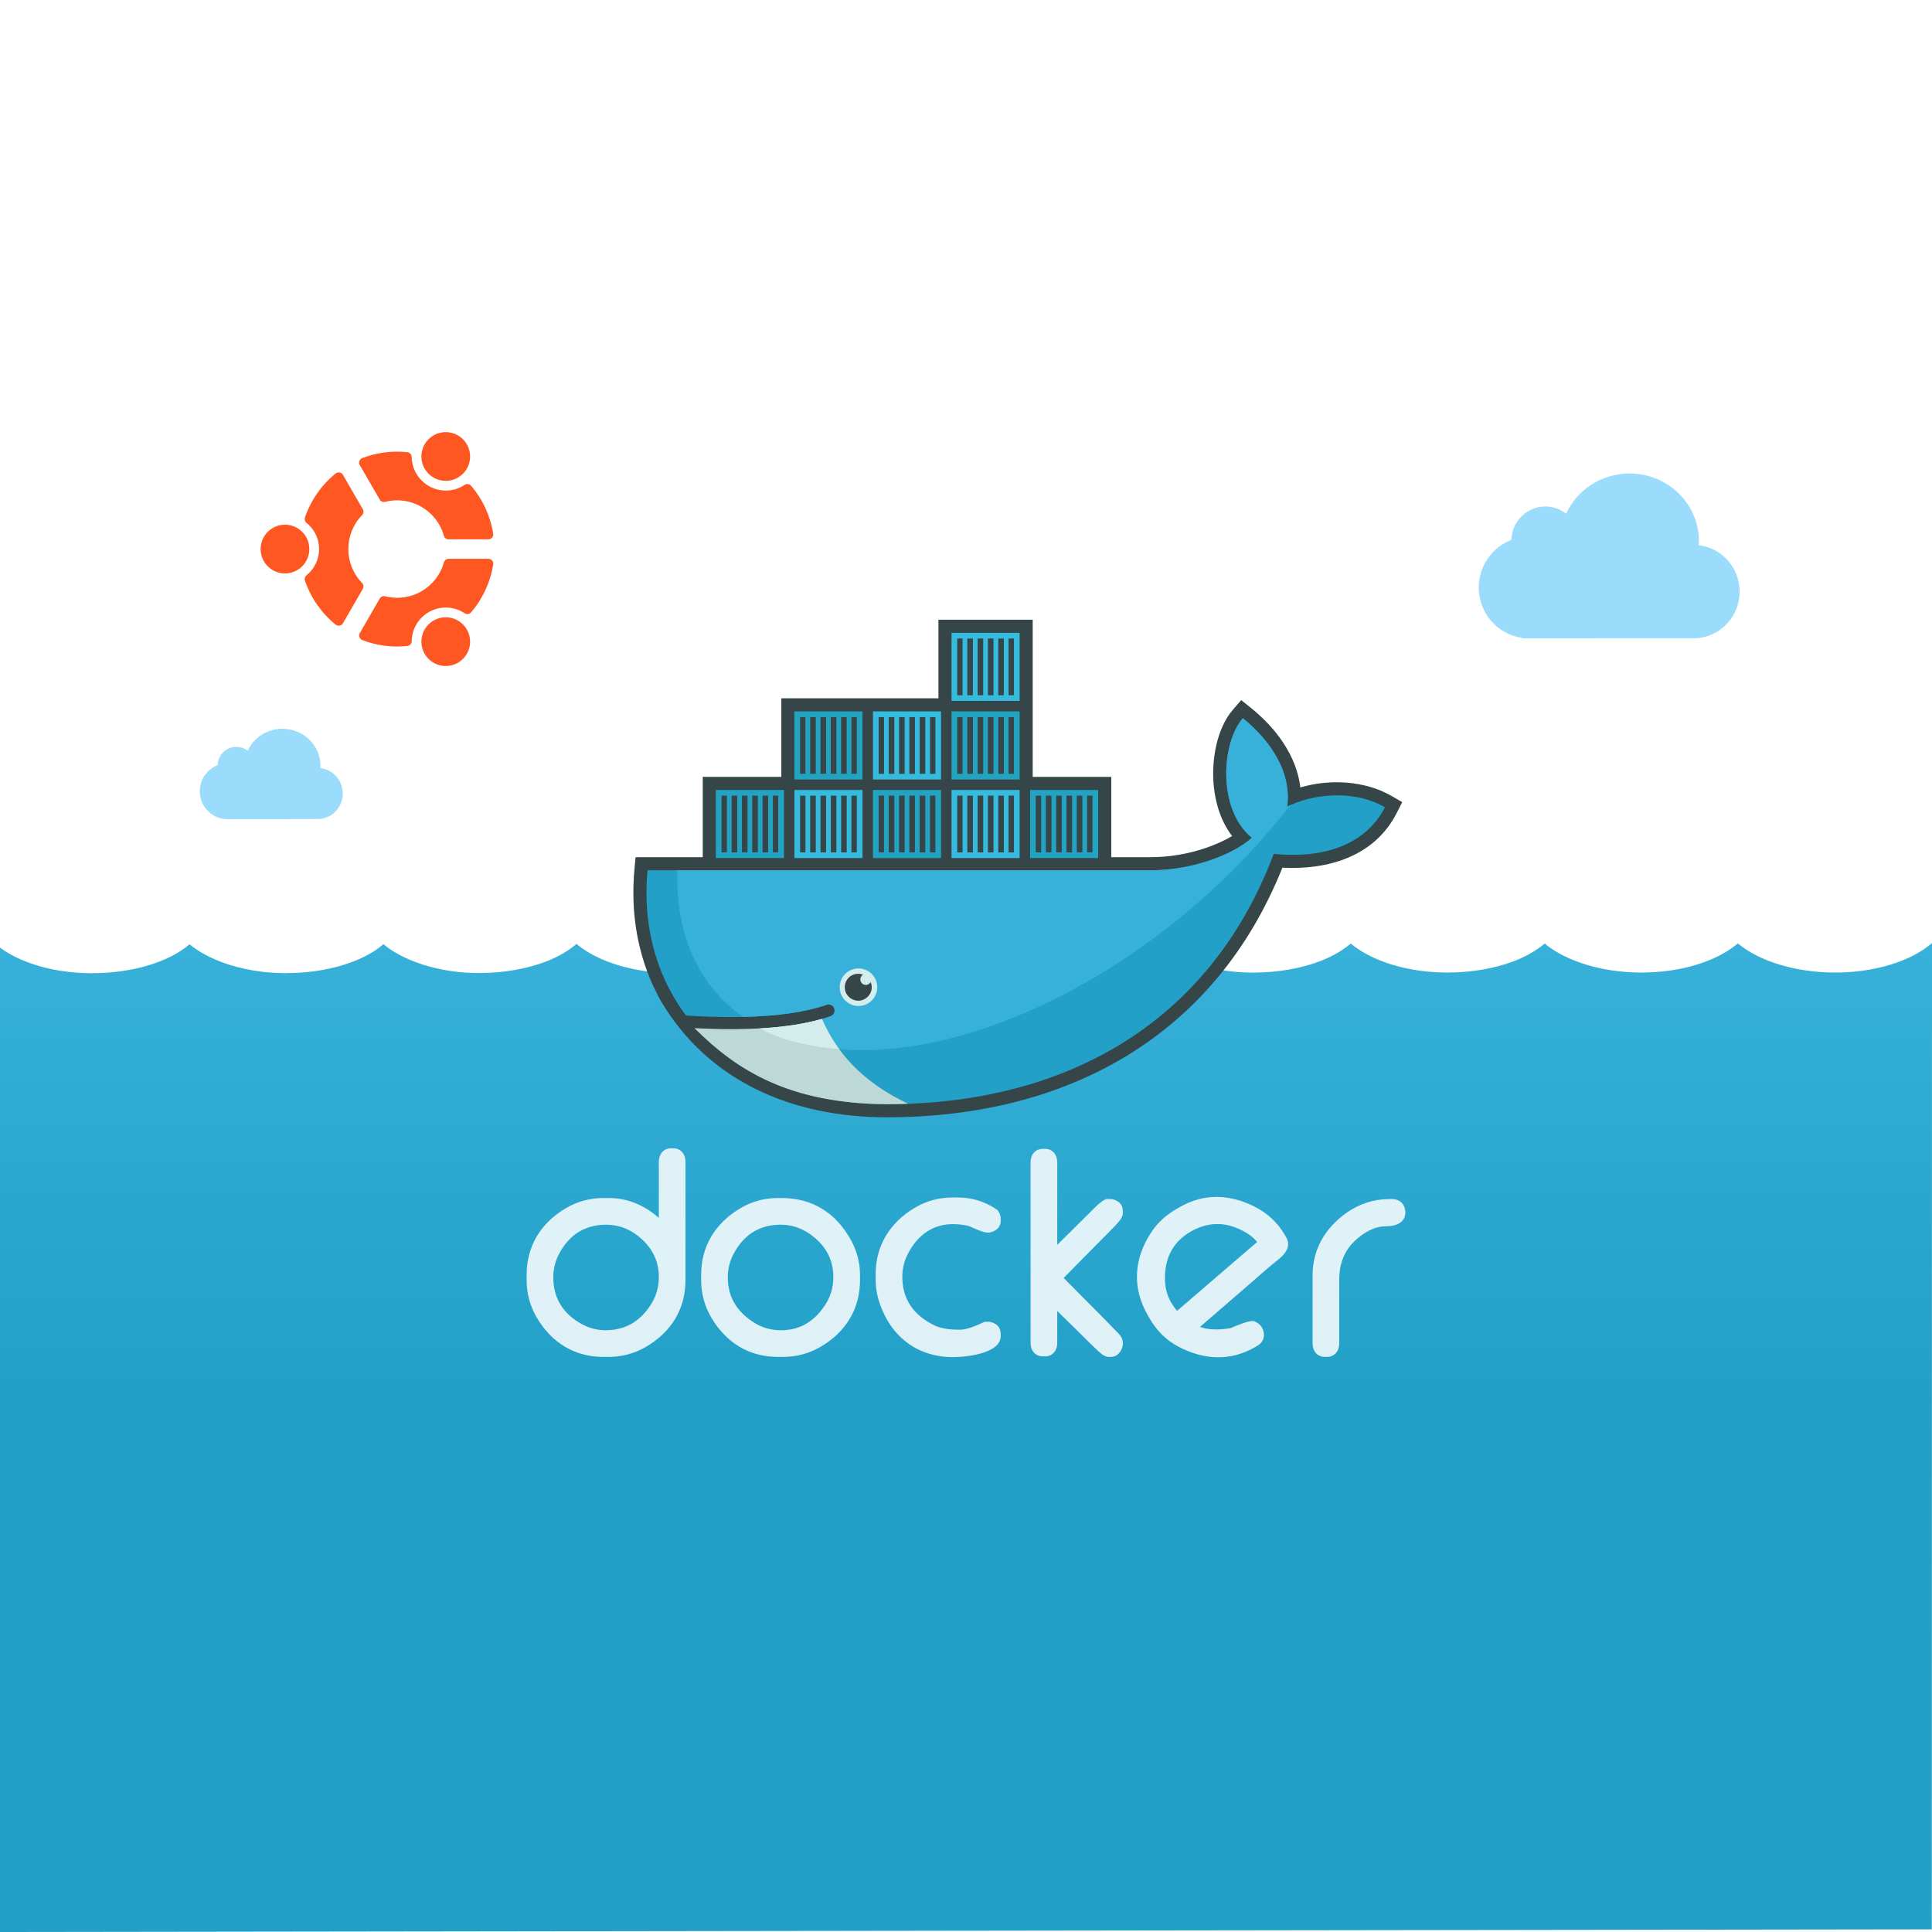
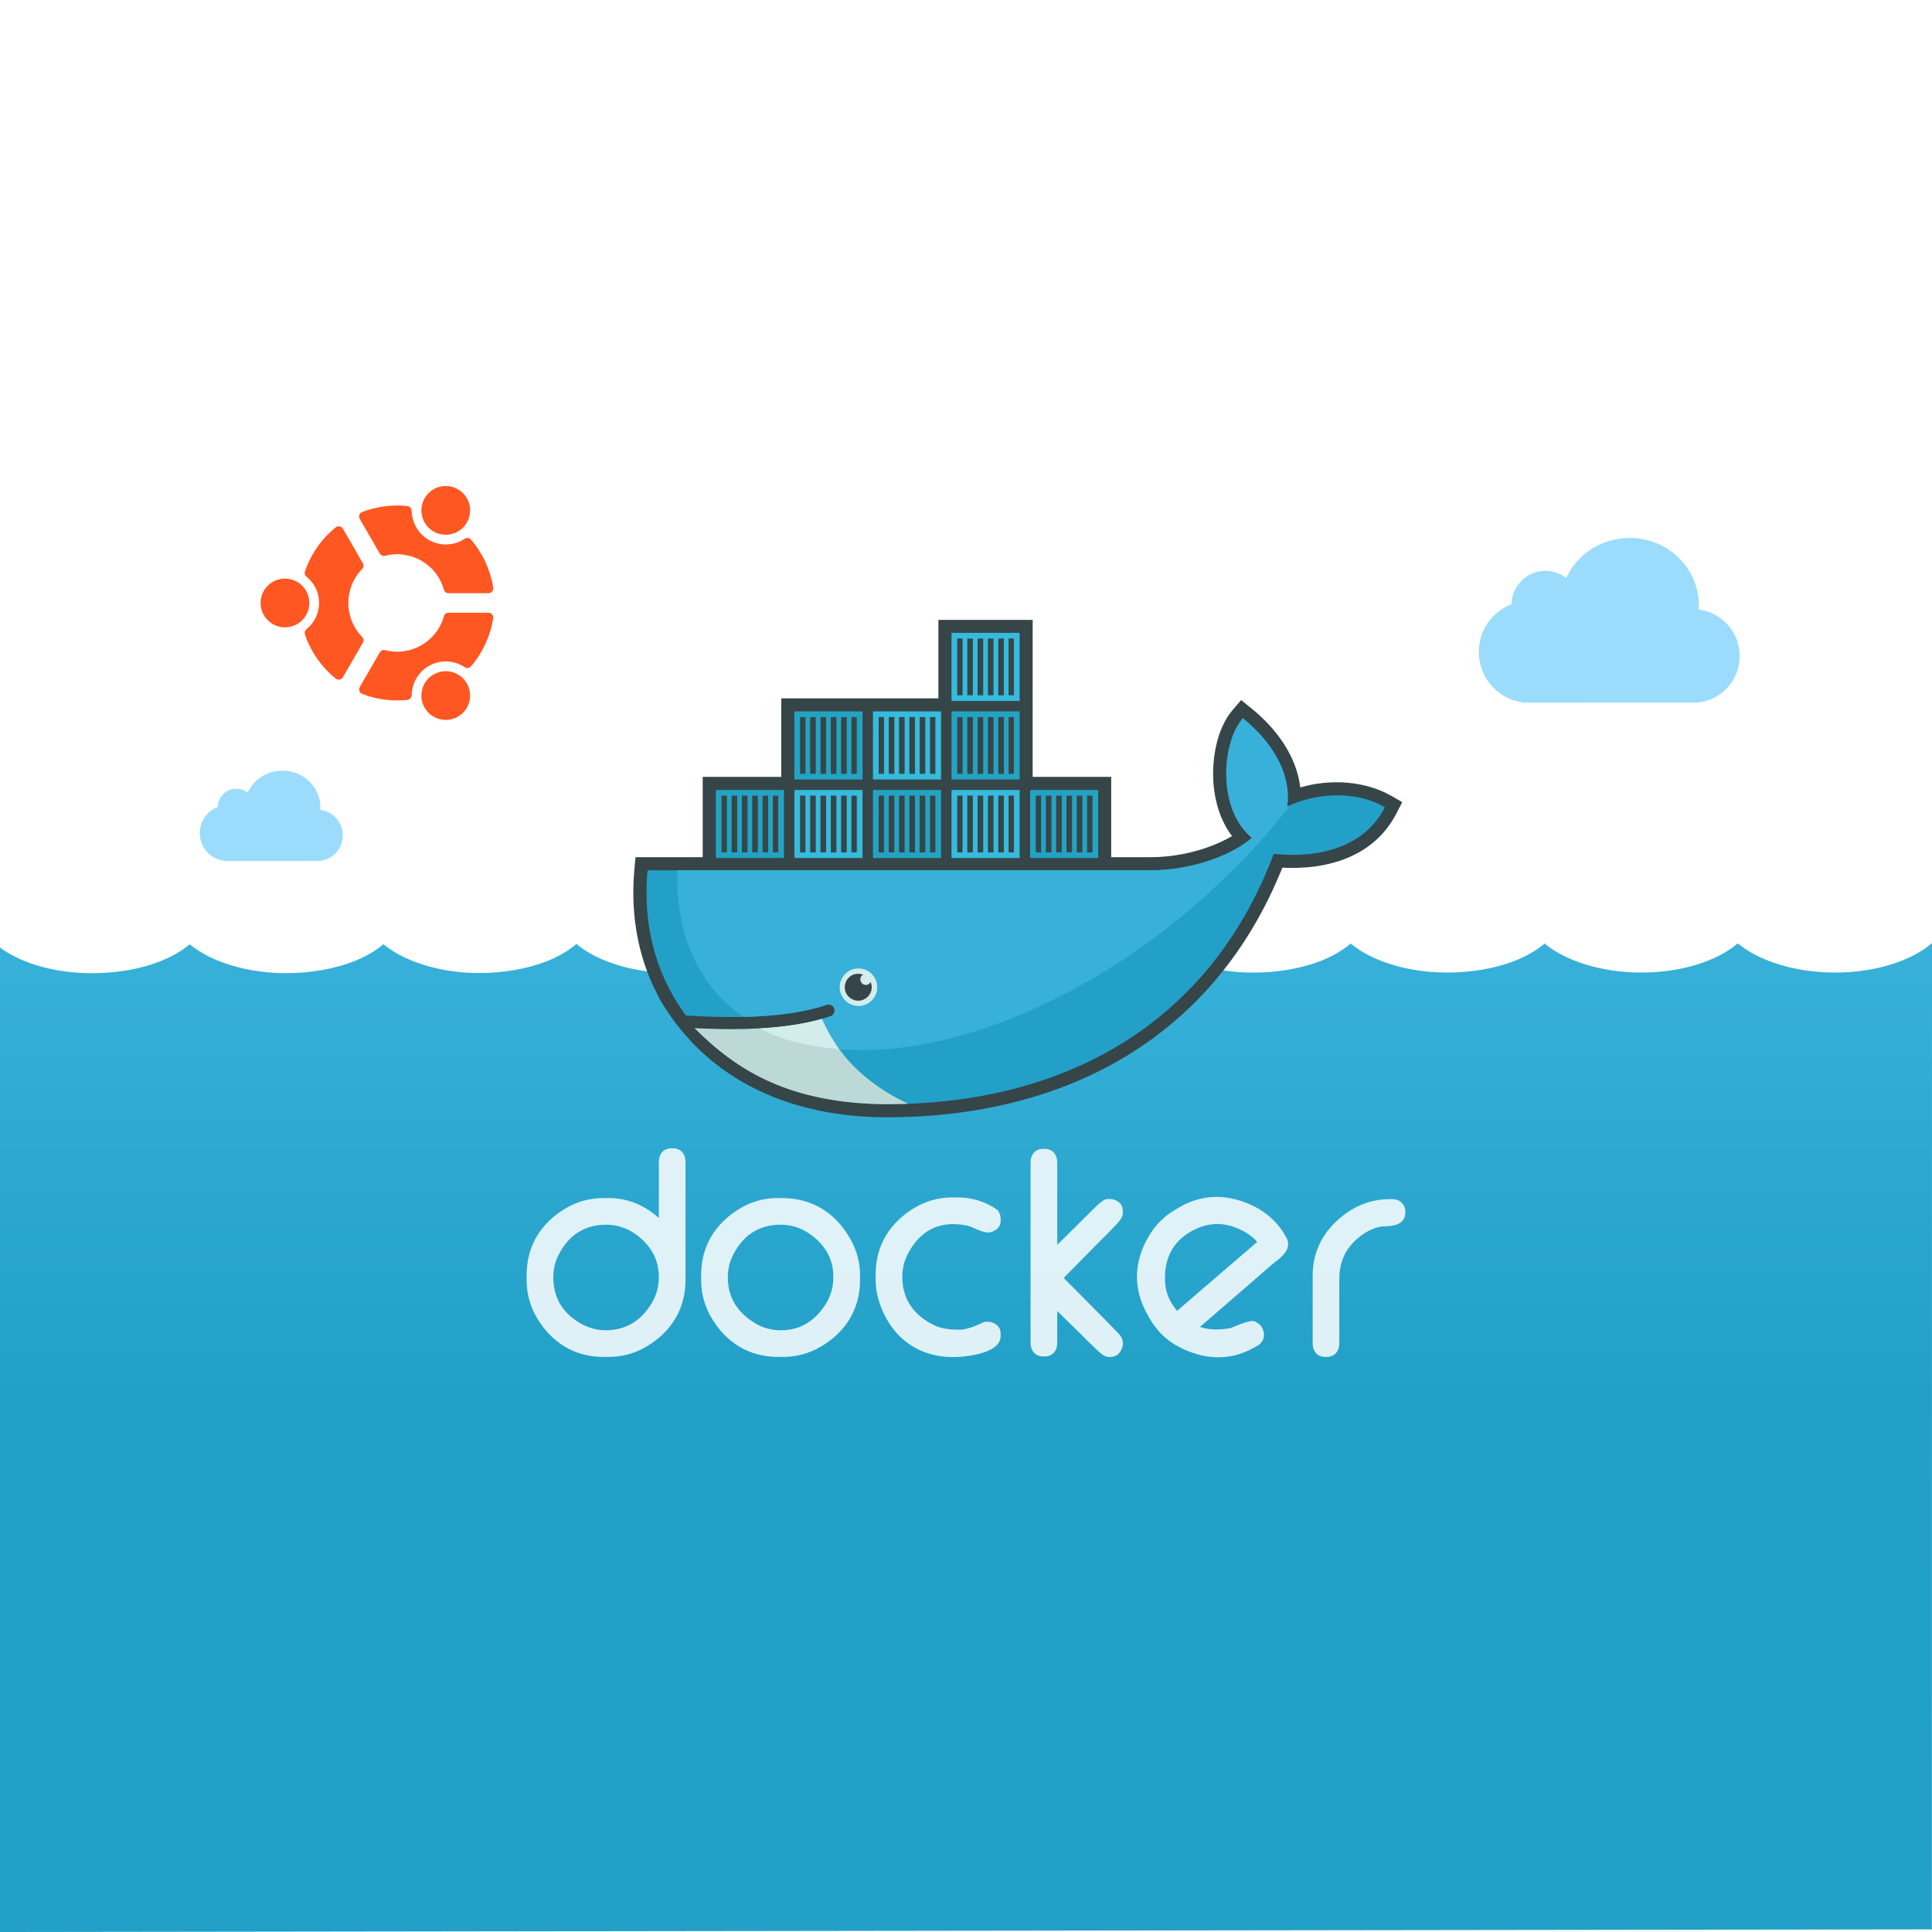
<svg xmlns="http://www.w3.org/2000/svg" width="1200" height="1200" viewBox="0 0 317.5 317.5">
  <defs>
-     <linearGradient id="A" x1="158.4" y1="134.622" x2="158.4" y2="208.052" gradientUnits="userSpaceOnUse">
+     <linearGradient id="A" x1="158.399" y1="155.114" x2="158.399" y2="228.544" gradientUnits="userSpaceOnUse">
      <stop offset="0" stop-color="#37b1d9" />
      <stop offset="1" stop-color="#22a0c8" />
    </linearGradient>
  </defs>
-   <g transform="translate(317.499 20.492)">
-     <path d="M-317.5-20.492H.001v317.5h-317.5z" fill="#fff" />
-     <g transform="translate(-317.5)">
-       <path d="M317.5 134.493c-3.36 2.914-9.255 4.842-15.923 4.842-6.535 0-12.483-1.898-15.897-4.723-.03.025-.06.05-.09.075l.048-.186c-2.59 2.247-6.69 3.903-11.488 4.546a34.63 34.63 0 0 1-4.446.287c-6.52 0-12.402-1.92-15.82-4.734l.022-.083c-1.208 1.048-2.75 1.966-4.53 2.715l-.3.126c-.117.047-.24.09-.358.137-3.104 1.17-6.876 1.84-10.913 1.84a33.56 33.56 0 0 1-3.137-.149l-.315-.03-.394-.047c-.414-.05-.823-.107-1.228-.172l-.3-.047-.534-.095-.785-.158-.316-.07-.9-.214c-.342-.1-.666-.182-.985-.278l-.102-.03c-2.032-.62-3.848-1.434-5.345-2.395-.502-.322-.97-.66-1.395-1.014-.03-.002-.048-.014-.064-.028l.022-.083c-1.294 1.122-2.965 2.097-4.91 2.872-3.16 1.237-7.036 1.946-11.19 1.946a33.73 33.73 0 0 1-2.443-.09c-5.47-.435-10.28-2.204-13.23-4.647l.008-.044c-1.12.97-2.524 1.828-4.14 2.545l-.67.283c-3.166 1.25-7.07 1.968-11.253 1.968a33.55 33.55 0 0 1-3.137-.149l-.315-.03-.394-.047c-3.752-.448-7.135-1.523-9.736-3.002-.024-.014-.05-.027-.074-.04-.104-.06-.2-.123-.302-.184-.41-.25-.8-.507-1.166-.778l.004.017c-.24-.173-.468-.35-.687-.53l.008-.044c-1.1.962-2.497 1.815-4.097 2.528-3.284 1.434-7.46 2.27-11.967 2.27a32.5 32.5 0 0 1-6.187-.586l-.643-.132c-.007-.001-.014-.003-.02-.004-3.6-.8-6.704-2.218-8.838-3.975l.022-.083c-1.208 1.048-2.75 1.966-4.53 2.715l-.3.126c-.117.047-.24.09-.358.137-3.104 1.17-6.876 1.84-10.913 1.84a33.53 33.53 0 0 1-3.137-.149l-.315-.03-.394-.047c-.414-.05-.823-.107-1.228-.172l-.3-.047-.534-.095-.785-.158-.316-.07-.9-.214c-.344-.1-.668-.182-.987-.278-.034-.01-.068-.02-.102-.03-2.032-.62-3.848-1.434-5.345-2.395-.502-.322-.97-.66-1.395-1.014-.03-.002-.048-.015-.064-.028l.02-.083c-1.294 1.122-2.965 2.097-4.91 2.872-3.16 1.237-7.037 1.946-11.192 1.946a33.73 33.73 0 0 1-2.443-.09c-5.47-.435-10.28-2.204-13.23-4.647a12.71 12.71 0 0 1-.665.534c-.19.143-.393.28-.596.42-.046.03-.09.064-.135.094-.176.115-.36.226-.546.337l-.24.147c-.165.095-.338.185-.51.276l-.323.174a19.81 19.81 0 0 1-.663.318l-.208.1a21.69 21.69 0 0 1-.919.387c-3.166 1.25-7.07 1.968-11.253 1.968-1.07 0-2.115-.053-3.137-.15l-.315-.03-.394-.047c-3.752-.448-7.135-1.523-9.736-3.002-.024-.014-.05-.026-.074-.04-.104-.06-.2-.123-.302-.184a15.75 15.75 0 0 1-1.166-.778l.004.017c-.24-.173-.468-.35-.687-.53-3.387 2.914-9.362 4.753-16.056 4.753-6.16 0-11.656-1.66-15.124-4.23V297.01l317.5-.434z" fill="url(#A)" />
-       <g transform="matrix(.075074 0 0 .075074 42.72801 50.521)" fill="#ff5722">
-         <circle cx="54.674" cy="256" r="53.333" />
-         <circle cx="406.61" cy="458.667" r="53.333" />
-         <circle cx="406.61" cy="53.333" r="53.333" />
-         <path d="M262.098 147.67c2.383 4.13 7.216 6.176 11.84 5.013 55.924-14.4 113.1 18.592 128.597 74.22 1.298 4.593 5.5 7.764 10.26 7.765h87.168a10.67 10.67 0 0 0 10.673-10.661 10.76 10.76 0 0 0-.134-1.691 212.78 212.78 0 0 0-48.512-104.98 10.67 10.67 0 0 0-13.995-1.877A74.27 74.27 0 0 1 406.673 128c-40.78-.145-73.96-32.87-74.667-73.643a10.67 10.67 0 0 0-9.536-10.453c-33.448-3.504-67.25.925-98.667 12.928a10.67 10.67 0 0 0-6.143 13.778 10.66 10.66 0 0 0 .724 1.518zm237.888 129.663h-87.168c-4.772.001-8.963 3.173-10.26 7.765-15.5 55.642-72.67 88.643-128.597 74.22-4.624-1.163-9.457.884-11.84 5.013l-43.605 75.54a10.67 10.67 0 0 0 3.9 14.572 10.66 10.66 0 0 0 1.518.724c31.384 12.127 65.217 16.56 98.667 12.928a10.67 10.67 0 0 0 9.536-10.453c.472-41.14 34.205-74.1 75.345-73.637a74.49 74.49 0 0 1 40.516 12.538 10.67 10.67 0 0 0 14.016-1.941 212.78 212.78 0 0 0 48.512-104.917 10.67 10.67 0 0 0-8.847-12.218c-.56-.1-1.126-.134-1.692-.134zM223.548 330.26c-40.254-41.333-40.254-107.2 0-148.544a10.67 10.67 0 0 0 1.579-12.8l-43.54-75.37a10.67 10.67 0 0 0-7.317-5.163 11.13 11.13 0 0 0-8.66 2.133 213.5 213.5 0 0 0-67.243 96.32 10.67 10.67 0 0 0 3.307 11.712c31.735 25.306 36.947 71.546 11.64 103.28a73.49 73.49 0 0 1-11.641 11.641 10.67 10.67 0 0 0-3.307 11.712 213.51 213.51 0 0 0 67.221 96.235 10.73 10.73 0 0 0 6.74 2.4 11.65 11.65 0 0 0 1.92-.17c3.078-.564 5.754-2.452 7.317-5.163l43.54-75.413a10.68 10.68 0 0 0-1.557-12.798z" />
-       </g>
-       <path d="M40.705 102.888a3.02 3.02 0 0 0-1.874-.648c-1.663 0-3.016 1.34-3.058 3.013a4.58 4.58 0 0 0-2.939 4.288c0 2.32 1.704 4.235 3.916 4.537v.042l15.666-.007c2.184-.13 3.916-1.96 3.916-4.2 0-2.16-1.6-3.942-3.684-4.18l.012-.398c0-3.35-2.795-6.064-6.242-6.064-2.55 0-4.745 1.487-5.714 3.62M257.38 63.923a5.51 5.51 0 0 0-3.419-1.183c-3.033 0-5.502 2.447-5.58 5.496-3.132 1.187-5.36 4.243-5.36 7.823 0 4.23 3.1 7.726 7.143 8.276v.076l28.578-.013c3.985-.235 7.143-3.575 7.143-7.662 0-3.943-2.94-7.2-6.72-7.626a15.98 15.98 0 0 0 .022-.727c0-6.1-5.098-11.06-11.386-11.06-4.654 0-8.656 2.713-10.423 6.602" fill="#9bdcfd" />
-       <g transform="matrix(.264583 0 0 .264583 -4.47381 218.425)" fill-rule="evenodd">
-         <path d="M658.347-420.465h48.794v49.88h24.67c11.395 0 23.112-2.03 33.9-5.685 5.303-1.8 11.252-4.3 16.482-7.447-6.888-8.992-10.405-20.347-11.438-31.54-1.408-15.225 1.664-35.04 11.967-46.956l5.13-5.932 6.11 4.914c15.387 12.362 28.33 29.638 30.61 49.33 18.53-5.45 40.284-4.16 56.614 5.264l6.7 3.867-3.525 6.884c-13.813 26.955-42.69 35.307-70.922 33.83-42.245 105.22-134.217 155.033-245.732 155.033-57.615 0-110.47-21.537-140.572-72.653l-.493-.832-4.385-8.924c-10.174-22.5-13.554-47.148-11.263-71.778l.69-7.377h41.726v-49.88h48.79v-48.794h97.59v-48.794h58.554v97.587" fill="#364548" />
-         <path d="M816.43-402.01c3.27-25.427-15.757-45.398-27.557-54.882-13.6 15.722-15.712 56.928 5.623 74.276-11.907 10.576-36.995 20.16-62.685 20.16H419.1c-2.497 26.817 2.21 51.512 12.963 72.648l3.557 6.508a120.64 120.64 0 0 0 7.373 11.062c12.857.826 24.7 1.1 35.555.87h.004c21.31-.47 38.7-2.987 51.88-7.554a3.76 3.76 0 0 1 4.667 2.357 3.76 3.76 0 0 1-2.207 4.74c-1.754.6-3.58 1.178-5.467 1.718h-.008c-10.377 2.964-21.505 4.957-35.862 5.843.854.016-.888.128-.892.128-.49.032-1.103.102-1.594.128-5.65.318-11.75.384-17.984.384-6.82 0-13.535-.128-21.044-.512l-.192.128c26.055 29.285 66.795 46.85 117.863 46.85 108.077 0 199.75-47.9 240.344-155.47 28.8 2.955 56.478-4.39 69.068-28.968-20.054-11.572-45.844-7.883-60.694-.418" fill="#22a0c8" />
-         <path d="M816.43-402.01c3.27-25.427-15.757-45.398-27.557-54.882-13.6 15.722-15.712 56.928 5.623 74.276-11.907 10.576-36.995 20.16-62.685 20.16H437.617c-1.276 41.07 13.964 72.243 40.928 91.09h.006c21.31-.47 38.7-2.987 51.88-7.554a3.76 3.76 0 0 1 4.667 2.357 3.76 3.76 0 0 1-2.207 4.74c-1.754.6-3.58 1.178-5.467 1.718h-.008c-10.377 2.964-22.46 5.213-36.818 6.1-.004 0-.348-.33-.352-.33 36.782 18.868 90.114 18.8 151.26-4.688 68.562-26.34 132.363-76.52 176.878-133.917a53.55 53.55 0 0 0-1.957.93" fill="#37b1d9" />
-         <path d="M461.543-412.333h42.29v42.29h-42.29zm3.523 3.525h3.337v35.24h-3.337zm6.274 0h3.472v35.24h-3.47v-35.24zm6.406 0h3.472v35.24h-3.472zm6.4 0h3.47v35.24h-3.47zm6.408 0h3.47v35.24h-3.47zm6.406 0h3.34v35.24h-3.34zm13.367-52.32h42.292v42.287h-42.294v-42.287zm3.525 3.525h3.335v35.24h-3.335zm6.274 0h3.47v35.24h-3.468v-35.24zm6.406 0h3.47v35.24h-3.47zm6.408 0h3.47v35.24h-3.47zm6.408 0h3.472v35.24h-3.472zm6.406 0h3.342v35.24h-3.342z" fill="#23a3c2" />
-         <path d="M510.336-412.333h42.292v42.29h-42.294v-42.29zm3.525 3.525h3.335v35.24h-3.335zm6.274 0h3.47v35.24h-3.468v-35.24zm6.406 0h3.47v35.24h-3.47zm6.408 0h3.47v35.24h-3.47zm6.408 0h3.472v35.24h-3.472zm6.406 0h3.342v35.24h-3.342z" fill="#34bbde" />
-         <path d="M559.132-412.333h42.29v42.29h-42.29zm3.523 3.525H566v35.24h-3.335zm6.274 0h3.47v35.24h-3.47zm6.408 0h3.47v35.24h-3.47zm6.408 0h3.47v35.24h-3.47zm6.406 0h3.474v35.24h-3.474zm6.408 0h3.337v35.24h-3.337z" fill="#23a3c2" />
-         <path d="M559.132-461.126h42.29v42.287h-42.29zm3.523 3.525H566v35.24h-3.335zm6.274 0h3.47v35.24h-3.47zm6.408 0h3.47v35.24h-3.47zm6.408 0h3.47v35.24h-3.47zm6.406 0h3.474v35.24h-3.474zm6.408 0h3.337v35.24h-3.337zm13.367 45.268h42.29v42.29h-42.29zm3.525 3.525h3.335v35.24h-3.335zm6.274 0h3.47v35.24h-3.47zm6.406 0h3.47v35.24h-3.47zm6.408 0H634v35.24h-3.472zm6.408 0h3.472v35.24h-3.472zm6.408 0h3.337v35.24h-3.337z" fill="#34bbde" />
-         <path d="M607.925-461.126h42.29v42.287h-42.29zm3.525 3.525h3.335v35.24h-3.335zm6.274 0h3.47v35.24h-3.47zm6.406 0h3.47v35.24h-3.47zm6.408 0H634v35.24h-3.472zm6.408 0h3.472v35.24h-3.472zm6.408 0h3.337v35.24h-3.337z" fill="#23a3c2" />
-         <path d="M607.925-509.922h42.29v42.294h-42.29zm3.525 3.523h3.335v35.243h-3.335V-506.4zm6.274 0h3.47v35.243h-3.47V-506.4zm6.406 0h3.47v35.243h-3.47V-506.4zm6.408 0H634v35.243h-3.472V-506.4zm6.408 0h3.472v35.243h-3.472V-506.4zm6.408 0h3.337v35.243h-3.337V-506.4z" fill="#34bbde" />
-         <path d="M656.72-412.333h42.29v42.29h-42.29zm3.52 3.525h3.34v35.24h-3.337v-35.24zm6.274 0h3.472v35.24h-3.47v-35.24zm6.4 0h3.472v35.24h-3.472zm6.406 0h3.472v35.24h-3.472zm6.4 0h3.47v35.24h-3.47zm6.406 0h3.337v35.24h-3.337z" fill="#23a3c2" />
-         <path d="M549.98-301.48a11.67 11.67 0 0 1 10.233 17.548 11.67 11.67 0 0 1-21.746-5.883 11.67 11.67 0 0 1 11.512-11.665" fill="#d3ecec" />
-         <path d="M549.98-298.17a8.32 8.32 0 0 1 3.024.565c-3.01 1.747-1.777 6.35 1.703 6.36 1.29 0 2.41-.715 2.992-1.773 3.168 7.632-5.482 14.737-12.353 10.15s-3.63-15.3 4.635-15.302" fill="#364548" />
-         <path d="M580.99-217.408c-28.893-13.7-44.75-32.35-53.573-52.694-10.733 3.062-23.633 5.02-38.623 5.862-5.646.316-11.587.478-17.818.478-7.187 0-14.76-.213-22.71-.634 26.497 26.482 59.092 46.87 119.447 47.24a351.46 351.46 0 0 0 13.279-.252" fill="#bdd9d7" />
-         <path d="M538.15-251.328c-3.997-5.426-7.874-12.246-10.725-18.778-10.733 3.066-23.637 5.025-38.63 5.868 10.298 5.59 25.024 10.768 49.357 12.9" fill="#d3ecec" />
-         <path d="M426.133-146.52v-34.95c0-4.593 2.87-8.282 7.626-8.282h1.316c4.753 0 7.61 3.693 7.61 8.282v73.582c0 17.943-8.865 32.22-24.313 41.316-7.077 4.193-15.154 6.396-23.38 6.376H391.7c-17.947 0-32.206-8.87-41.316-24.31a45.53 45.53 0 0 1-6.374-23.384v-3.28c0-17.95 8.87-32.22 24.304-41.33 7.075-4.2 15.157-6.405 23.386-6.376h3.283c12.146 0 22.45 4.708 31.14 12.355zM360.57-109.53c0 12.962 6.282 22.707 17.64 28.923 4.593 2.512 9.578 3.862 14.818 3.862 12.723 0 22.16-6.002 28.668-16.783 3.027-5.016 4.437-10.503 4.437-16.337 0-11.236-5.32-20.004-14.374-26.517-5.5-3.947-11.67-5.928-18.41-5.928-13.867 0-23.847 7.006-29.837 19.45-2.02 4.208-2.944 8.675-2.944 13.33zm139.538-49.344h2.294c19.178 0 33.763 9.303 43.006 26.043 3.695 6.697 5.673 14.006 5.673 21.664v3.28c0 17.943-8.848 32.24-24.32 41.318-7.162 4.202-15.074 6.374-23.375 6.374h-3.28c-17.947 0-32.2-8.87-41.316-24.31-4.2-7.075-6.405-15.156-6.38-23.384v-3.28c0-17.952 8.905-32.174 24.302-41.327 7.158-4.253 15.076-6.38 23.394-6.38zm-31.144 49.344c0 12.582 6.173 21.837 16.8 28.346 5 3.055 10.486 4.44 16.315 4.44 12.432 0 21.62-6.304 28.017-16.796 3.05-5.003 4.43-10.5 4.43-16.324 0-11.7-5.635-20.637-15.27-27.113-5.278-3.552-11.155-5.332-17.512-5.332-13.867 0-23.847 7.006-29.835 19.45-2.025 4.208-2.948 8.675-2.948 13.33zM619.89-140.99c-2.5-1.17-7.177-1.56-9.877-1.662-13.83-.52-23.834 7.267-29.704 19.466-2.027 4.208-2.952 8.662-2.952 13.318 0 14.177 7.444 24.104 20.098 30.155 4.622 2.21 10.59 2.627 15.643 2.627 4.443 0 10.723-2.72 14.666-4.595l.684-.325h3.06l.338.068c3.764.784 6.605 3.17 6.605 7.22v1.638c0 10.078-18.417 12.385-25.445 12.876-24.8 1.715-43.348-11.904-50.418-35.56-1.228-4.108-1.782-8.188-1.782-12.468v-3.275c0-17.95 8.907-32.167 24.302-41.312 7.158-4.25 15.074-6.387 23.4-6.387h3.28c8.822 0 16.948 2.506 24.232 7.48l.598.414.378.624c.786 1.303 1.463 2.81 1.463 4.362v1.638c0 4.225-3.16 6.498-6.976 7.233l-.316.055h-.978c-2.47 0-8.085-2.557-10.3-3.595zm53.688 11.208l19.406-19.195c1.818-1.767 8.702-9.243 11.413-9.243h2.965l.338.07c3.777.784 6.605 3.174 6.605 7.233v1.636c0 2.768-3.243 5.985-5.03 7.88-3.802 4.03-7.805 7.93-11.697 11.877l-19.998 20.3 25.753 25.962 7.05 7.254c.822.865 2.036 1.942 2.726 3.14.74 1.124 1.196 2.4 1.196 3.742v1.71l-.096.395c-.93 3.777-3.326 6.823-7.5 6.823h-1.318c-2.738 0-5.832-3.097-7.707-4.868-3.866-3.644-7.598-7.476-11.387-11.2L673.58-88.74V-68.8c0 4.593-2.875 8.284-7.624 8.284h-1.303c-4.755 0-7.626-3.69-7.626-8.284v-112.35c0-4.593 2.873-8.267 7.626-8.267h1.303c4.75 0 7.624 3.674 7.624 8.267zm206.297-28.438h1.645c4.964 0 8.277 3.345 8.277 8.282 0 6.853-6.55 8.606-12.218 8.606-7.434 0-14.532 4.5-19.656 9.548-6.39 6.3-9.185 14.367-9.185 23.236v40.07c0 4.593-2.87 8.28-7.626 8.28h-1.307c-4.757 0-7.624-3.685-7.624-8.28v-42.37c0-16.27 7.92-29.553 21.126-38.868 7.884-5.564 16.916-8.502 26.57-8.502zm-117.643 79.41c6.024 2.104 12.89 1.803 19.07.726 3.16-1.344 11.244-4.87 14.218-4.353l.464.08.427.21c1.816.88 3.548 2.125 4.475 3.973 2.166 4.33 1.126 8.683-3.13 11.142l-1.416.818c-15.7 9.06-32.4 7.805-48.05-.658-7.483-4.046-13.207-10.05-17.43-17.37l-.987-1.71c-10.08-17.456-8.72-35.818 2.65-52.417 3.924-5.738 9.053-10.17 15.05-13.637l2.27-1.31c14.786-8.536 30.634-7.95 45.82-.46 8.166 4.03 14.782 10.033 19.34 17.93l.82 1.423c3.31 5.738-.978 10.736-5.406 14.154-5.14 3.965-10.328 8.737-15.254 12.987l-32.926 28.474zm-14.216-9.984l49.75-42.8c-3.332-4.2-8.9-7.226-13.628-9.03-9.548-3.638-18.962-2.416-27.718 2.638-11.46 6.618-16.34 17.155-15.914 30.268.17 5.165 1.56 10.142 4.3 14.536.966 1.55 2.044 3.003 3.21 4.4z" opacity=".85" fill="#fff" />
-       </g>
-     </g>
+   <path d="M-.001 0h317.5v317.5H0z" fill="#fff" />
+   <path d="M317.5 154.985c-3.36 2.914-9.255 4.842-15.923 4.842-6.535 0-12.483-1.898-15.897-4.723l-.1.075.048-.186c-2.6 2.247-6.7 3.903-11.488 4.546a34.63 34.63 0 0 1-4.446.287c-6.52 0-12.402-1.92-15.82-4.734l.022-.083c-1.208 1.048-2.75 1.966-4.53 2.715l-.3.126c-.117.047-.24.1-.358.137-3.104 1.17-6.876 1.84-10.913 1.84a33.56 33.56 0 0 1-3.137-.149l-.315-.03-.394-.047a31.83 31.83 0 0 1-1.228-.172l-.3-.047-.534-.095-.785-.158-.316-.07-.9-.214-.985-.278-.102-.03c-2.032-.62-3.848-1.434-5.345-2.395a13.94 13.94 0 0 1-1.395-1.014.1.1 0 0 1-.064-.028l.022-.083c-1.294 1.122-2.965 2.097-4.9 2.872-3.16 1.237-7.036 1.946-11.2 1.946a33.73 33.73 0 0 1-2.443-.09c-5.47-.435-10.28-2.204-13.23-4.647l.008-.044c-1.12.97-2.524 1.828-4.14 2.545l-.67.283c-3.166 1.25-7.07 1.968-11.253 1.968a33.55 33.55 0 0 1-3.137-.149l-.315-.03-.394-.047c-3.752-.448-7.135-1.523-9.736-3.002-.024-.014-.05-.027-.074-.04-.104-.06-.2-.123-.302-.184a15.64 15.64 0 0 1-1.166-.778l.004.017c-.24-.173-.468-.35-.687-.53l.008-.044c-1.1.962-2.497 1.815-4.097 2.528-3.284 1.434-7.46 2.27-11.967 2.27a32.5 32.5 0 0 1-6.187-.586l-.643-.132c-.007-.001-.014-.003-.02-.004-3.6-.8-6.704-2.218-8.838-3.975l.022-.083c-1.208 1.048-2.75 1.966-4.53 2.715l-.3.126c-.117.047-.24.1-.358.137-3.104 1.17-6.876 1.84-10.913 1.84a33.53 33.53 0 0 1-3.137-.149l-.315-.03-.394-.047a31.83 31.83 0 0 1-1.228-.172l-.3-.047-.534-.095-.785-.158-.316-.07-.9-.214-.987-.278-.102-.03c-2.032-.62-3.848-1.434-5.345-2.395a13.94 13.94 0 0 1-1.395-1.014c-.03-.002-.048-.015-.064-.028l.02-.083c-1.294 1.122-2.965 2.097-4.9 2.872-3.16 1.237-7.037 1.946-11.192 1.946a33.73 33.73 0 0 1-2.443-.09c-5.47-.435-10.28-2.204-13.23-4.647a12.71 12.71 0 0 1-.665.534c-.2.143-.393.28-.596.42-.046.03-.1.064-.135.094-.176.115-.36.226-.546.337l-.24.147c-.165.095-.338.185-.5.276l-.323.174a19.81 19.81 0 0 1-.663.318l-.208.1a21.69 21.69 0 0 1-.919.387c-3.166 1.25-7.07 1.968-11.253 1.968-1.07 0-2.115-.053-3.137-.15l-.315-.03-.394-.047c-3.752-.448-7.135-1.523-9.736-3.002-.024-.014-.05-.026-.074-.04-.104-.06-.2-.123-.302-.184a15.75 15.75 0 0 1-1.166-.778l.004.017c-.24-.173-.468-.35-.687-.53-3.387 2.914-9.362 4.753-16.056 4.753-6.16 0-11.656-1.66-15.124-4.23v161.798l317.5-.434z" fill="url(#A)" />
+   <g transform="matrix(.075074 0 0 .075074 42.72701 79.87079)" fill="#ff5722">
+     <circle cx="54.674" cy="256" r="53.333" />
+     <circle cx="406.61" cy="458.667" r="53.333" />
+     <circle cx="406.61" cy="53.333" r="53.333" />
+     <path d="M262.098 147.67c2.383 4.13 7.216 6.176 11.84 5.013 55.924-14.4 113.1 18.592 128.597 74.22 1.298 4.593 5.5 7.764 10.26 7.765h87.168a10.67 10.67 0 0 0 10.673-10.661 10.76 10.76 0 0 0-.134-1.691 212.78 212.78 0 0 0-48.512-104.98 10.67 10.67 0 0 0-13.995-1.877A74.27 74.27 0 0 1 406.673 128c-40.78-.145-73.96-32.87-74.667-73.643a10.67 10.67 0 0 0-9.536-10.453c-33.448-3.504-67.25.925-98.667 12.928a10.67 10.67 0 0 0-6.143 13.778 10.66 10.66 0 0 0 .724 1.518zm237.888 129.663h-87.168c-4.772.001-8.963 3.173-10.26 7.765-15.5 55.642-72.67 88.643-128.597 74.22-4.624-1.163-9.457.884-11.84 5.013l-43.605 75.54a10.67 10.67 0 0 0 3.9 14.572 10.66 10.66 0 0 0 1.518.724c31.384 12.127 65.217 16.56 98.667 12.928a10.67 10.67 0 0 0 9.536-10.453c.472-41.14 34.205-74.1 75.345-73.637a74.49 74.49 0 0 1 40.516 12.538 10.67 10.67 0 0 0 14.016-1.941 212.78 212.78 0 0 0 48.512-104.917 10.67 10.67 0 0 0-8.847-12.218c-.56-.1-1.126-.134-1.692-.134zM223.548 330.26c-40.254-41.333-40.254-107.2 0-148.544a10.67 10.67 0 0 0 1.579-12.8l-43.54-75.37a10.67 10.67 0 0 0-7.317-5.163 11.13 11.13 0 0 0-8.66 2.133 213.5 213.5 0 0 0-67.243 96.32 10.67 10.67 0 0 0 3.307 11.712c31.735 25.306 36.947 71.546 11.64 103.28a73.49 73.49 0 0 1-11.641 11.641 10.67 10.67 0 0 0-3.307 11.712 213.51 213.51 0 0 0 67.221 96.235 10.73 10.73 0 0 0 6.74 2.4 11.65 11.65 0 0 0 1.92-.17c3.078-.564 5.754-2.452 7.317-5.163l43.54-75.413a10.68 10.68 0 0 0-1.557-12.798z" />
  </g>
+   <path d="M40.704 130.26a3.02 3.02 0 0 0-1.874-.648c-1.663 0-3.016 1.34-3.058 3.013a4.58 4.58 0 0 0-2.939 4.288c0 2.32 1.704 4.235 3.916 4.537v.042l15.666-.007c2.184-.13 3.916-1.96 3.916-4.2 0-2.16-1.6-3.942-3.684-4.18l.012-.398c0-3.35-2.795-6.064-6.242-6.064-2.55 0-4.745 1.487-5.714 3.62" fill="#9bdcfd" />
+   <g fill-rule="evenodd">
+     <path d="M169.713 127.67h12.9v13.197h6.527c3.015 0 6.115-.537 8.97-1.504 1.403-.476 2.977-1.138 4.36-1.97-1.822-2.38-2.753-5.383-3.026-8.345-.373-4.028.44-9.27 3.166-12.424l1.357-1.57 1.617 1.3c4.07 3.27 7.496 7.842 8.1 13.052 4.903-1.442 10.658-1.1 14.98 1.393l1.773 1.023-.933 1.82c-3.655 7.132-11.295 9.342-18.765 8.95-11.177 27.84-35.512 41.02-65.017 41.02-15.244 0-29.228-5.698-37.193-19.223l-.13-.22-1.16-2.36c-2.692-5.953-3.586-12.475-2.98-18.99l.183-1.952h11.04V127.67h12.91v-12.9h25.82v-12.9h15.492v25.82" fill="#364548" />
+     <path d="M211.54 132.552c.865-6.728-4.17-12.012-7.29-14.52-3.598 4.16-4.157 15.062 1.488 19.652-3.15 2.798-9.788 5.334-16.585 5.334h-82.738c-.66 7.095.585 13.63 3.43 19.22l.94 1.722a31.92 31.92 0 0 0 1.951 2.927c3.402.22 6.535.29 9.407.23h.001c5.638-.124 10.24-.8 13.727-2 .512-.16 1.06.117 1.235.624s-.083 1.062-.584 1.254c-.464.16-.947.312-1.446.455h-.002c-2.746.784-5.7 1.312-9.488 1.546.226.004-.235.034-.236.034-.13.008-.292.027-.422.034-1.495.084-3.11.102-4.758.102a106.4 106.4 0 0 1-5.568-.135l-.05.034c6.894 7.748 17.673 12.396 31.185 12.396 28.595 0 52.85-12.674 63.59-41.135 7.62.782 14.943-1.162 18.274-7.664-5.306-3.062-12.13-2.086-16.06-.11" fill="#22a0c8" />
+     <path d="M211.54 132.552c.865-6.728-4.17-12.012-7.29-14.52-3.598 4.16-4.157 15.062 1.488 19.652-3.15 2.798-9.788 5.334-16.585 5.334h-77.84c-.338 10.866 3.695 19.114 10.83 24.1h.002c5.638-.124 10.24-.8 13.727-2 .512-.16 1.06.117 1.235.624s-.083 1.062-.584 1.254c-.464.16-.947.312-1.446.455h-.002c-2.746.784-5.943 1.38-9.74 1.614-.001 0-.092-.087-.093-.087 9.732 4.992 23.843 4.974 40.02-1.24 18.14-6.97 35.02-20.246 46.8-35.432a14.17 14.17 0 0 0-.518.246" fill="#37b1d9" />
+     <path d="M117.642 129.82h11.19V141h-11.19zm.932.933h.883v9.324h-.883zm1.66 0h.92v9.324h-.918v-9.324zm1.695 0h.92v9.324h-.92zm1.693 0h.918v9.324h-.918zm1.695 0h.918v9.324h-.918zm1.695 0h.884v9.324h-.884zm3.537-13.843h11.2V128.1h-11.2V116.9zm.933.933h.882v9.324h-.882zm1.66 0h.918v9.324h-.918v-9.324zm1.695 0h.918v9.324h-.918zm1.695 0h.918v9.324h-.918zm1.695 0h.92v9.324h-.92zm1.695 0h.884v9.324h-.884z" fill="#23a3c2" />
+     <path d="M130.55 129.82h11.2V141h-11.2v-11.19zm.933.933h.882v9.324h-.882zm1.66 0h.918v9.324h-.918v-9.324zm1.695 0h.918v9.324h-.918zm1.695 0h.918v9.324h-.918zm1.695 0h.92v9.324h-.92zm1.695 0h.884v9.324h-.884z" fill="#34bbde" />
+     <path d="M143.462 129.82h11.19V141h-11.19zm.932.933h.885v9.324h-.882zm1.66 0h.918v9.324h-.918zm1.695 0h.918v9.324h-.918zm1.695 0h.918v9.324h-.918zm1.695 0h.92v9.324h-.92zm1.695 0h.883v9.324h-.883z" fill="#23a3c2" />
+     <path d="M143.462 116.91h11.19V128.1h-11.19zm.932.933h.885v9.324h-.882zm1.66 0h.918v9.324h-.918zm1.695 0h.918v9.324h-.918zm1.695 0h.918v9.324h-.918zm1.695 0h.92v9.324h-.92zm1.695 0h.883v9.324h-.883zm3.537 11.977h11.19V141h-11.19zm.933.933h.882v9.324h-.882zm1.66 0h.918v9.324h-.918zm1.695 0h.918v9.324h-.918zm1.695 0h.916v9.324h-.92zm1.695 0h.92v9.324h-.92zm1.695 0h.883v9.324h-.883z" fill="#34bbde" />
+     <path d="M156.372 116.91h11.19V128.1h-11.19zm.933.933h.882v9.324h-.882zm1.66 0h.918v9.324h-.918zm1.695 0h.918v9.324h-.918zm1.695 0h.916v9.324h-.92zm1.695 0h.92v9.324h-.92zm1.695 0h.883v9.324h-.883z" fill="#23a3c2" />
+     <path d="M156.372 104h11.19v11.2h-11.19zm.933.932h.882v9.325h-.882v-9.325zm1.66 0h.918v9.325h-.918v-9.325zm1.695 0h.918v9.325h-.918v-9.325zm1.695 0h.916v9.325h-.92v-9.325zm1.695 0h.92v9.325h-.92v-9.325zm1.695 0h.883v9.325h-.883v-9.325z" fill="#34bbde" />
+     <path d="M169.282 129.82h11.19V141h-11.19zm.93.933h.884v9.324h-.883v-9.324zm1.66 0h.92v9.324h-.918v-9.324zm1.693 0h.92v9.324h-.92zm1.695 0h.92v9.324h-.92zm1.693 0h.918v9.324h-.918zm1.695 0h.883v9.324h-.883z" fill="#23a3c2" />
+     <path d="M141.04 159.15a3.09 3.09 0 0 1 2.707 4.643 3.09 3.09 0 0 1-5.754-1.557 3.09 3.09 0 0 1 3.046-3.086" fill="#d3ecec" />
+     <path d="M141.04 160.026a2.2 2.2 0 0 1 .8.149c-.796.462-.47 1.68.45 1.683a.9.9 0 0 0 .792-.469c.838 2.02-1.45 3.9-3.268 2.686s-.96-4.048 1.226-4.05" fill="#364548" />
+     <path d="M149.245 181.395c-7.645-3.625-11.84-8.56-14.175-13.942-2.84.8-6.253 1.328-10.22 1.55-1.494.084-3.066.126-4.714.126-1.902 0-3.905-.056-6.01-.168 7.01 7.007 15.635 12.4 31.604 12.5a92.99 92.99 0 0 0 3.513-.067" fill="#bdd9d7" />
+     <path d="M137.91 172.42c-1.058-1.436-2.083-3.24-2.838-4.968-2.84.81-6.254 1.33-10.22 1.553 2.725 1.48 6.62 2.85 13.06 3.413" fill="#d3ecec" />
+     <path d="M108.273 200.15v-9.247c0-1.215.76-2.19 2.018-2.19h.348c1.258 0 2.013.977 2.013 2.19v19.47c0 4.747-2.346 8.525-6.433 10.932-1.872 1.11-4.01 1.692-6.186 1.687h-.87c-4.748 0-8.52-2.347-10.932-6.432-1.11-1.872-1.694-4-1.686-6.187v-.868c0-4.75 2.347-8.525 6.43-10.935a12.04 12.04 0 0 1 6.188-1.687h.87c3.214 0 5.94 1.246 8.24 3.27zm-17.347 9.787c0 3.43 1.662 6.008 4.667 7.653 1.215.665 2.534 1.022 3.92 1.022 3.366 0 5.863-1.588 7.585-4.44.8-1.327 1.174-2.78 1.174-4.322 0-2.973-1.408-5.293-3.803-7.016a8.18 8.18 0 0 0-4.871-1.568c-3.67 0-6.3 1.854-7.894 5.146-.534 1.113-.78 2.295-.78 3.527zm36.92-13.056h.607c5.074 0 8.933 2.46 11.38 6.89.978 1.772 1.5 3.706 1.5 5.732v.868c0 4.747-2.34 8.53-6.435 10.932-1.895 1.112-3.988 1.686-6.185 1.686h-.868c-4.748 0-8.52-2.347-10.932-6.432a12.05 12.05 0 0 1-1.688-6.187v-.868c0-4.75 2.356-8.513 6.43-10.934a11.98 11.98 0 0 1 6.19-1.688zm-8.24 13.056c0 3.33 1.633 5.778 4.445 7.5 1.323.808 2.774 1.175 4.317 1.175 3.29 0 5.72-1.668 7.413-4.444.807-1.324 1.172-2.778 1.172-4.32 0-3.096-1.49-5.46-4.04-7.174-1.396-.94-2.95-1.41-4.633-1.41-3.67 0-6.3 1.854-7.894 5.146-.536 1.113-.78 2.295-.78 3.527zm39.932-8.324c-.66-.3-1.9-.413-2.613-.44-3.66-.138-6.306 1.923-7.86 5.15-.536 1.113-.78 2.292-.78 3.524 0 3.75 1.97 6.378 5.318 7.98 1.223.585 2.802.695 4.14.695 1.176 0 2.837-.72 3.88-1.216l.18-.086h.8l.09.018c.996.207 1.748.84 1.748 1.9v.433c0 2.666-4.873 3.277-6.732 3.407-6.562.454-11.47-3.15-13.34-9.41-.325-1.087-.47-2.166-.47-3.3v-.867c0-4.75 2.357-8.51 6.43-10.93a11.99 11.99 0 0 1 6.191-1.69h.868a11.15 11.15 0 0 1 6.411 1.979l.158.1.1.165c.208.345.387.743.387 1.154v.433c0 1.118-.836 1.72-1.846 1.914l-.084.015h-.26c-.654 0-2.14-.677-2.725-.95zm14.205 2.965l5.134-5.08c.48-.468 2.302-2.446 3.02-2.446h.784l.09.02c1 .207 1.748.84 1.748 1.914v.433c0 .732-.858 1.584-1.33 2.085-1.006 1.066-2.065 2.098-3.095 3.142l-5.29 5.37 6.814 6.87 1.865 1.92c.217.23.54.514.72.83.196.297.316.635.316 1v.452l-.025.105c-.246 1-.88 1.805-1.984 1.805h-.35c-.724 0-1.543-.82-2.04-1.288-1.023-.964-2-1.978-3.013-2.963l-3.365-3.3v5.276c0 1.215-.76 2.192-2.017 2.192h-.345c-1.258 0-2.018-.976-2.018-2.192v-29.726c0-1.215.76-2.187 2.018-2.187h.345c1.257 0 2.017.972 2.017 2.187zm54.583-7.524h.435c1.313 0 2.2.885 2.2 2.19 0 1.813-1.733 2.277-3.233 2.277-1.967 0-3.845 1.19-5.2 2.526-1.69 1.667-2.43 3.8-2.43 6.148V220.8c0 1.215-.76 2.19-2.018 2.19h-.346c-1.26 0-2.017-.975-2.017-2.19v-11.2c0-4.305 2.095-7.82 5.6-10.284 2.086-1.472 4.476-2.25 7.03-2.25zm-31.126 21.01c1.594.557 3.4.477 5.046.192.836-.356 2.975-1.29 3.762-1.152l.123.02.113.056c.48.233.94.562 1.184 1.05.573 1.146.298 2.297-.828 2.948l-.375.216c-4.154 2.397-8.572 2.065-12.713-.174-1.98-1.07-3.494-2.66-4.612-4.596l-.26-.452c-2.667-4.62-2.307-9.477.7-13.87 1.038-1.518 2.395-2.69 3.982-3.608l.6-.347c3.912-2.258 8.105-2.103 12.123-.122 2.16 1.066 3.91 2.655 5.117 4.744l.217.377c.876 1.518-.26 2.84-1.43 3.745-1.36 1.05-2.733 2.312-4.036 3.436l-8.712 7.534zm-3.76-2.642L206.6 204.1c-.882-1.11-2.355-1.912-3.606-2.39-2.526-.963-5.017-.64-7.334.698-3.032 1.75-4.323 4.54-4.21 8.008.045 1.367.413 2.683 1.138 3.846.256.4.54.795.85 1.164z" opacity=".85" fill="#fff" />
+   </g>
+   <path d="M257.38 94.998a5.51 5.51 0 0 0-3.419-1.183c-3.033 0-5.502 2.447-5.58 5.496-3.132 1.187-5.36 4.243-5.36 7.823 0 4.23 3.1 7.726 7.143 8.276v.076l28.578-.013c3.985-.235 7.143-3.575 7.143-7.662 0-3.943-2.94-7.2-6.72-7.626a15.88 15.88 0 0 0 .022-.727c0-6.1-5.098-11.06-11.386-11.06-4.654 0-8.656 2.713-10.423 6.602" fill="#9bdcfd" />
</svg>
